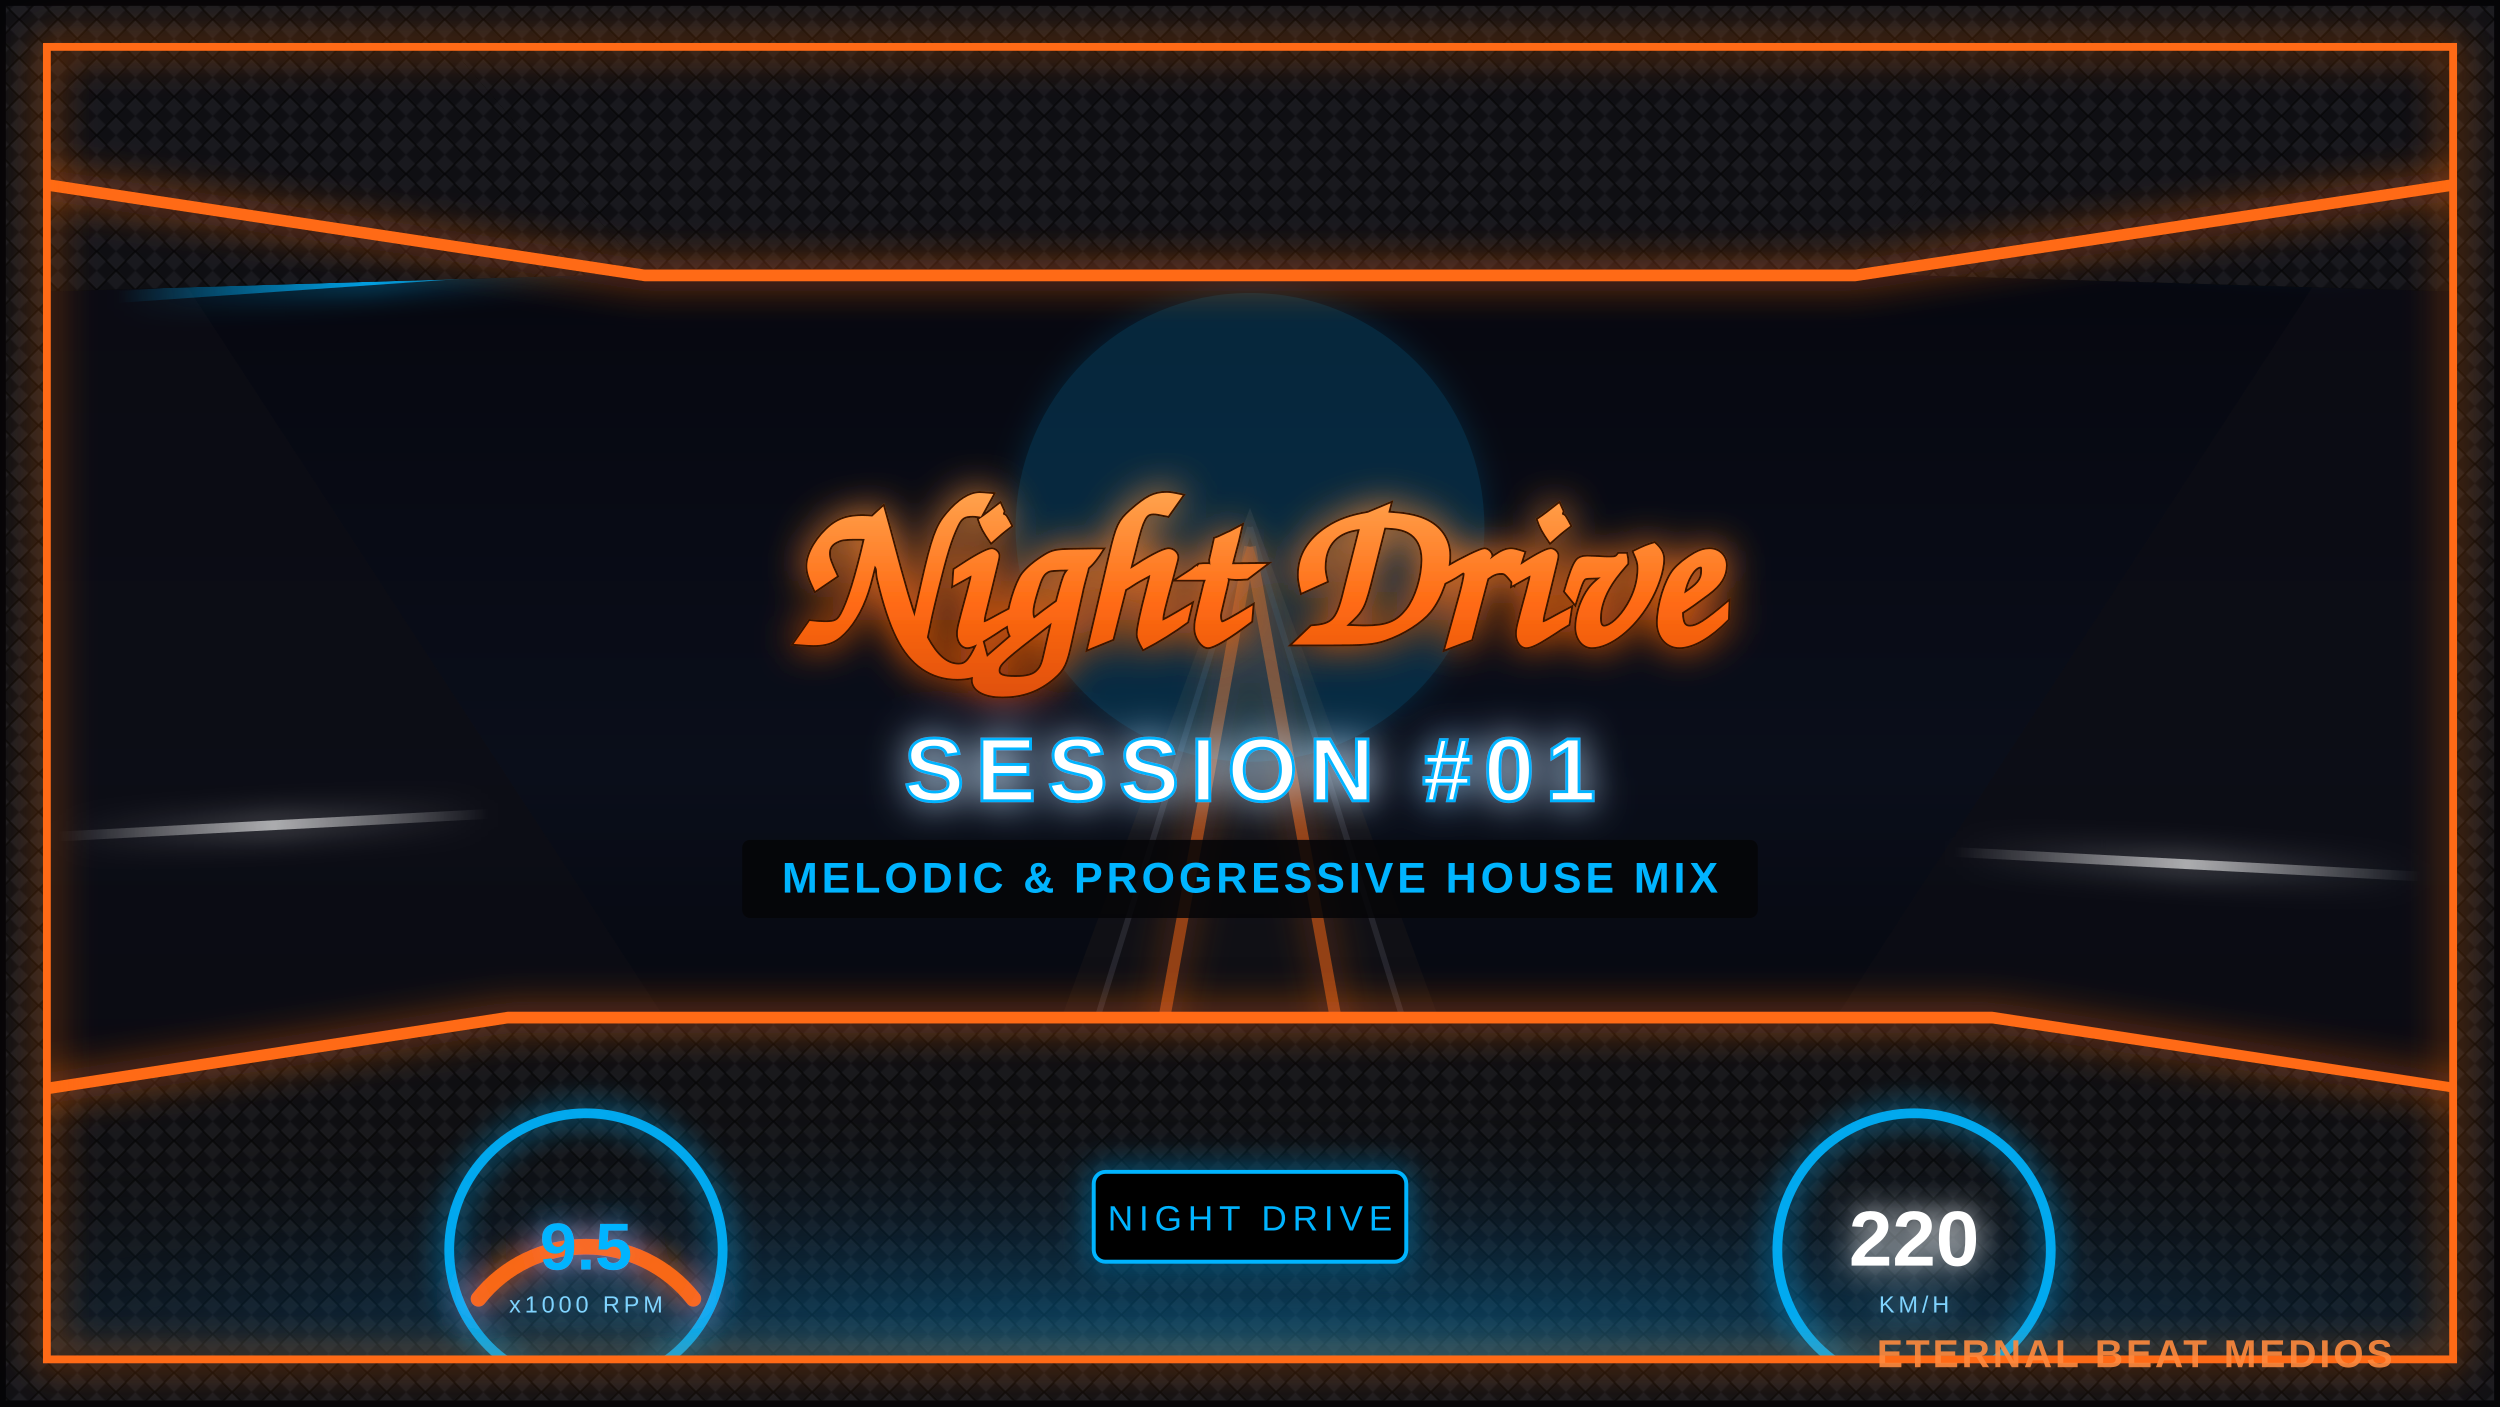
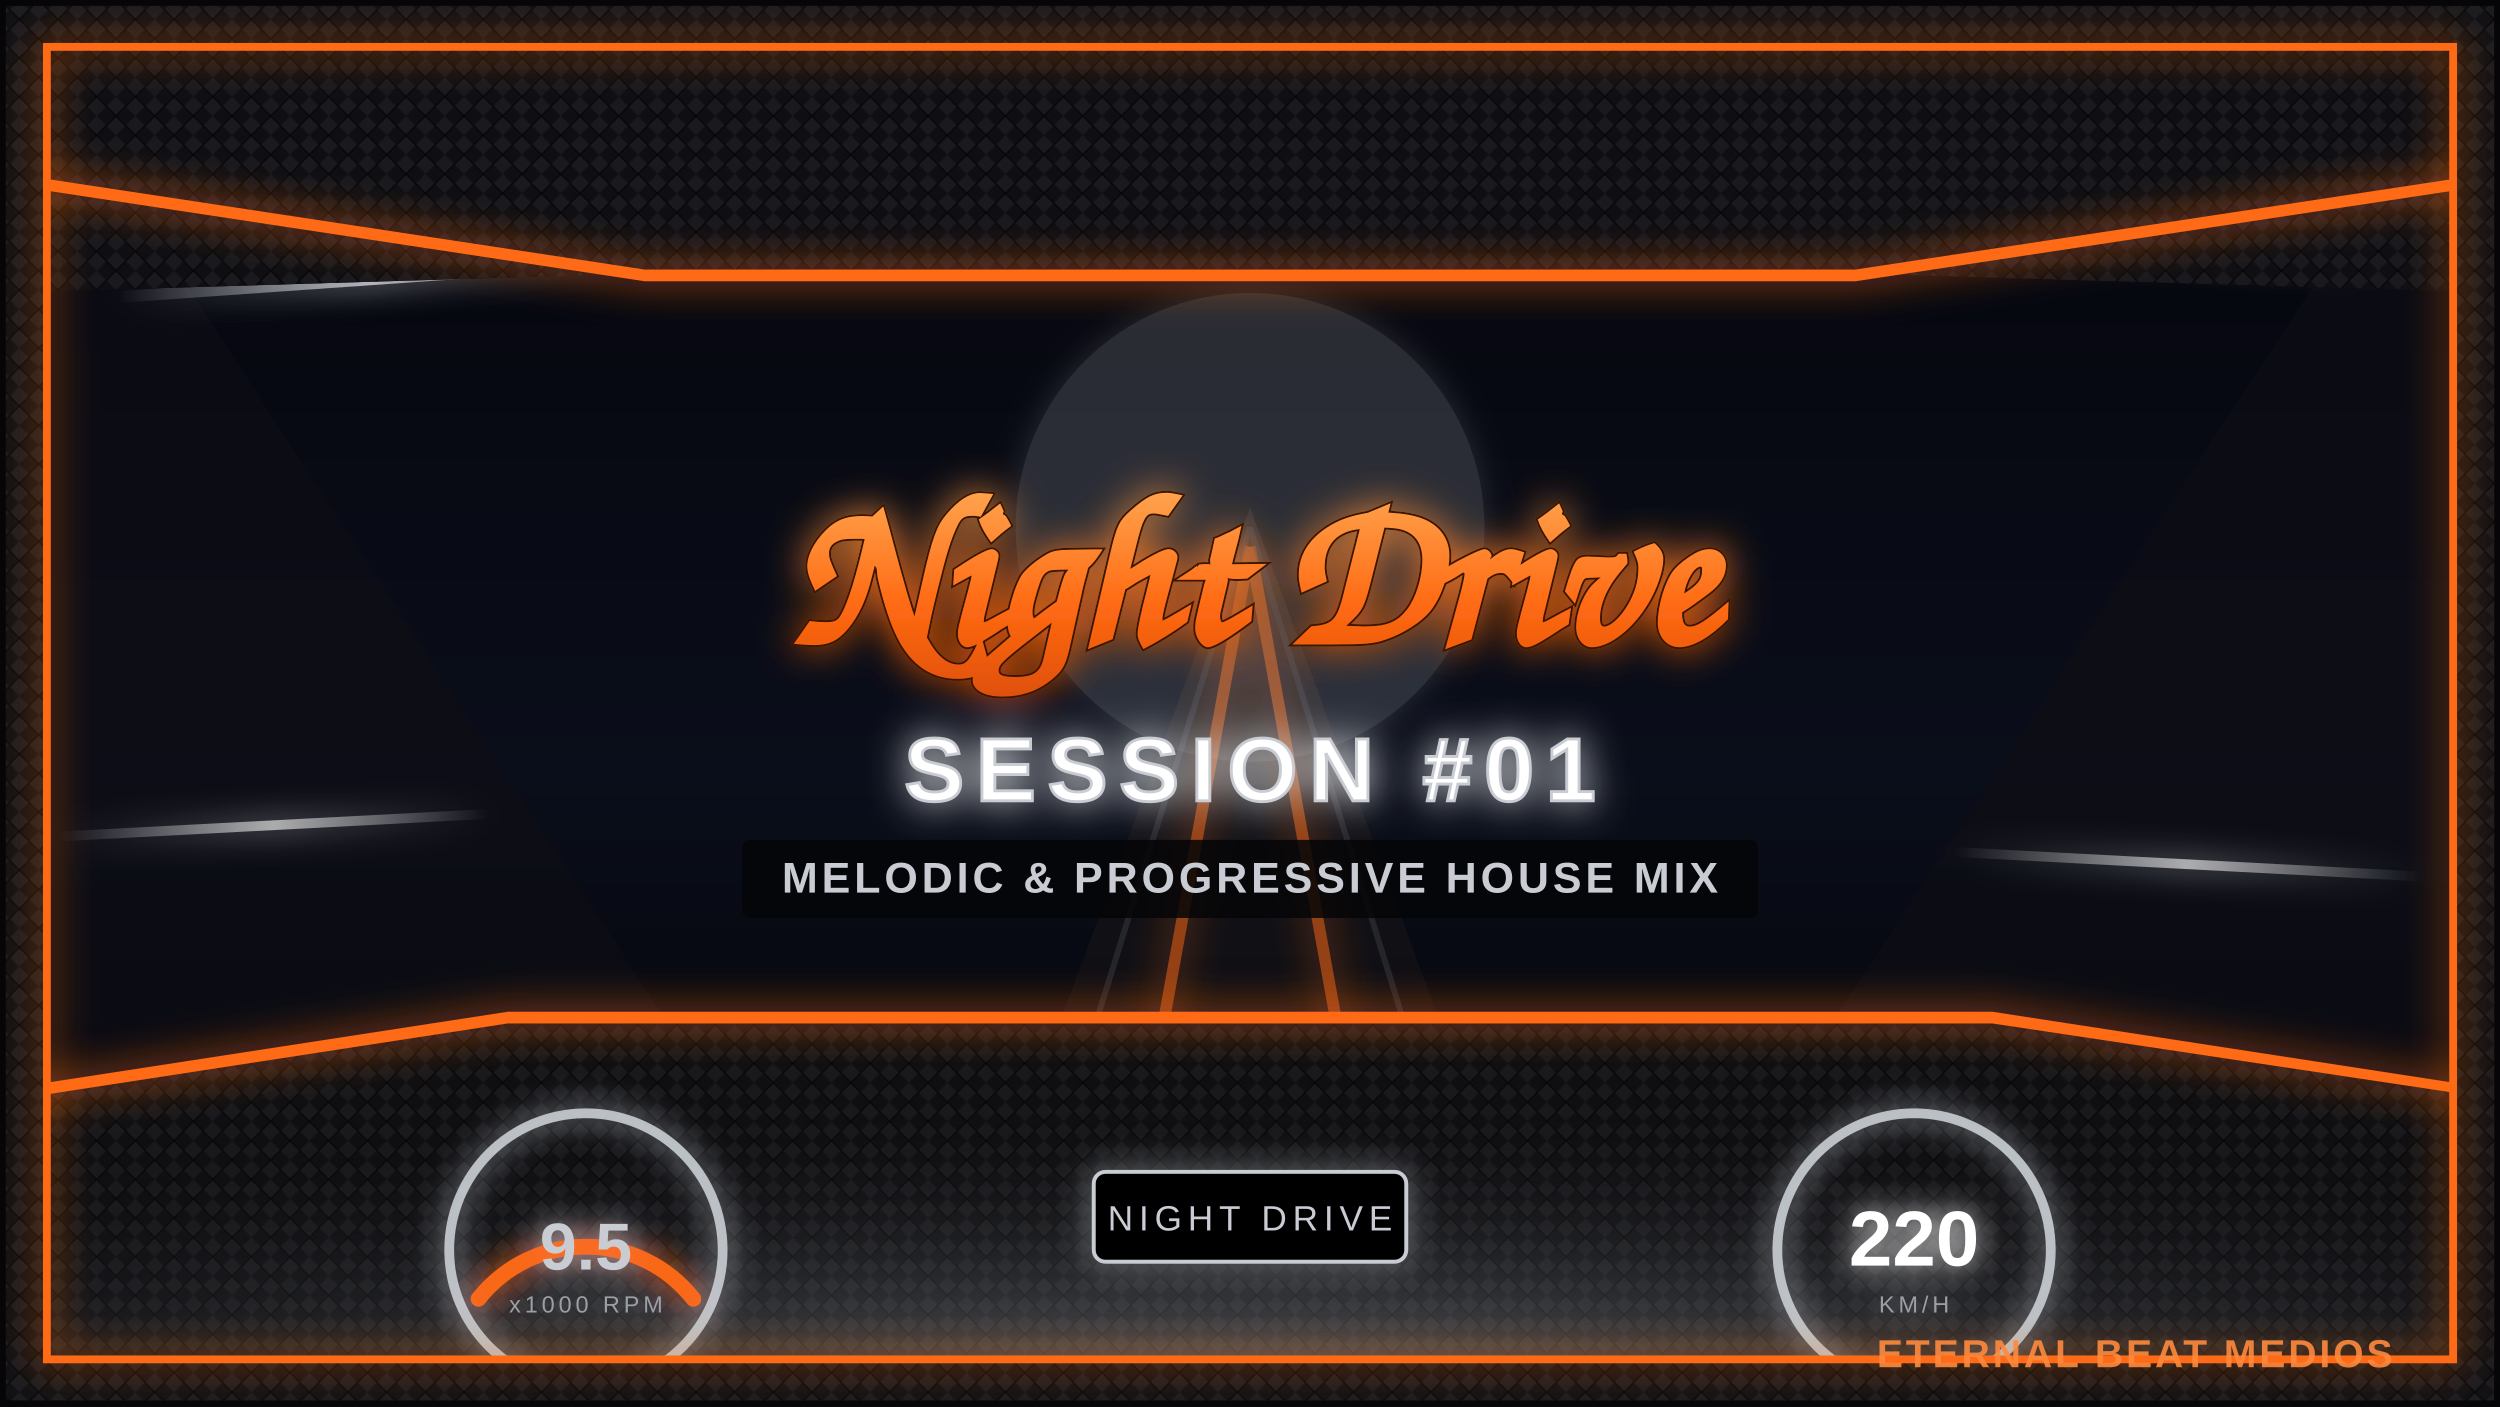
<svg xmlns="http://www.w3.org/2000/svg" width="1280" height="720" viewBox="0 0 1280 720">
  <defs>
    <linearGradient id="skyGrad" x1="0" y1="0" x2="0" y2="1">
      <stop offset="0%" stop-color="#04040a" />
      <stop offset="55%" stop-color="#0a0e1a" />
      <stop offset="100%" stop-color="#000000" />
    </linearGradient>
    <linearGradient id="roadGrad" x1="0" y1="0" x2="0" y2="1">
      <stop offset="0%" stop-color="#1a1a22" />
      <stop offset="100%" stop-color="#050507" />
    </linearGradient>
    <linearGradient id="streakBlue" x1="0" y1="0" x2="1" y2="0">
-       <stop offset="0%" stop-color="#00B4FF" stop-opacity="0" />
-       <stop offset="50%" stop-color="#00B4FF" stop-opacity="0.85" />
-       <stop offset="100%" stop-color="#00B4FF" stop-opacity="0" />
+       <stop offset="0%" stop-color="#C9CDD3" stop-opacity="0" />
+       <stop offset="50%" stop-color="#C9CDD3" stop-opacity="0.85" />
+       <stop offset="100%" stop-color="#C9CDD3" stop-opacity="0" />
    </linearGradient>
    <linearGradient id="streakWhite" x1="0" y1="0" x2="1" y2="0">
      <stop offset="0%" stop-color="#ffffff" stop-opacity="0" />
      <stop offset="50%" stop-color="#ffffff" stop-opacity="0.6" />
      <stop offset="100%" stop-color="#ffffff" stop-opacity="0" />
    </linearGradient>
    <pattern id="carbonWeave" width="14" height="14" patternUnits="userSpaceOnUse" patternTransform="rotate(45)">
      <rect width="14" height="14" fill="#111114" />
      <rect width="7" height="7" fill="#1c1c20" />
      <rect x="7" y="7" width="7" height="7" fill="#1c1c20" />
      <rect width="14" height="14" fill="none" stroke="#050506" stroke-width="0.6" />
    </pattern>
    <radialGradient id="dashGlow" cx="50%" cy="100%" r="80%">
-       <stop offset="0%" stop-color="#00B4FF" stop-opacity="0.55" />
-       <stop offset="60%" stop-color="#0060a0" stop-opacity="0.15" />
+       <stop offset="0%" stop-color="#C9CDD3" stop-opacity="0.45" />
+       <stop offset="60%" stop-color="#5a5d63" stop-opacity="0.15" />
      <stop offset="100%" stop-color="#000000" stop-opacity="0" />
    </radialGradient>
    <linearGradient id="papayaText" x1="0" y1="0" x2="0" y2="1">
      <stop offset="0%" stop-color="#FFA24D" />
      <stop offset="55%" stop-color="#FF6A13" />
      <stop offset="100%" stop-color="#E0500A" />
    </linearGradient>
    <filter id="glowOrange" x="-50%" y="-50%" width="200%" height="200%">
      <feGaussianBlur stdDeviation="10" result="blur" />
      <feMerge>
        <feMergeNode in="blur" />
        <feMergeNode in="SourceGraphic" />
      </feMerge>
    </filter>
-     <filter id="glowBlue" x="-50%" y="-50%" width="200%" height="200%">
+     <filter id="glowSteel" x="-50%" y="-50%" width="200%" height="200%">
      <feGaussianBlur stdDeviation="8" result="blur" />
      <feMerge>
        <feMergeNode in="blur" />
        <feMergeNode in="SourceGraphic" />
      </feMerge>
    </filter>
  </defs>
  <rect width="1280" height="720" fill="url(#skyGrad)" />
  <polygon points="640,260 470,720 810,720" fill="url(#roadGrad)" />
  <g stroke="#FF6A13" stroke-width="6" opacity="0.55" filter="url(#glowOrange)">
    <line x1="640" y1="280" x2="560" y2="720" />
    <line x1="640" y1="280" x2="720" y2="720" />
  </g>
  <g stroke="#3a3a44" stroke-width="3" opacity="0.5">
    <line x1="640" y1="270" x2="500" y2="720" />
    <line x1="640" y1="270" x2="780" y2="720" />
  </g>
  <polygon points="0,0 470,720 0,720" fill="#0d0d14" opacity="0.7" />
  <polygon points="1280,0 810,720 1280,720" fill="#0d0d14" opacity="0.7" />
-   <g filter="url(#glowBlue)">
+   <g filter="url(#glowSteel)">
    <rect x="60" y="140" width="260" height="6" fill="url(#streakBlue)" transform="rotate(-4 190 143)" />
    <rect x="920" y="120" width="300" height="6" fill="url(#streakBlue)" transform="rotate(5 1070 123)" />
    <rect x="30" y="420" width="220" height="5" fill="url(#streakWhite)" transform="rotate(-3 140 422)" />
    <rect x="1000" y="440" width="240" height="5" fill="url(#streakWhite)" transform="rotate(3 1120 442)" />
    <rect x="150" y="600" width="200" height="5" fill="url(#streakBlue)" transform="rotate(-2 250 602)" />
    <rect x="900" y="610" width="220" height="5" fill="url(#streakBlue)" transform="rotate(2 1010 612)" />
  </g>
-   <circle cx="640" cy="270" r="120" fill="#00B4FF" opacity="0.18" filter="url(#glowBlue)" />
+   <circle cx="640" cy="270" r="120" fill="#C9CDD3" opacity="0.18" filter="url(#glowSteel)" />
  <polygon points="0,0 1280,0 1280,90 950,140 330,140 0,90" fill="#050507" />
  <polygon points="0,0 1280,0 1280,90 950,140 330,140 0,90" fill="url(#carbonWeave)" opacity="0.9" />
  <polygon points="0,0 210,0 330,140 0,150" fill="#050507" />
  <polygon points="0,0 210,0 330,140 0,150" fill="url(#carbonWeave)" opacity="0.9" />
  <polygon points="1070,0 1280,0 1280,150 950,140" fill="#050507" />
  <polygon points="1070,0 1280,0 1280,150 950,140" fill="url(#carbonWeave)" opacity="0.9" />
  <polygon points="0,88 330,138 950,138 1280,88 1280,94 950,144 330,144 0,94" fill="#FF6A13" filter="url(#glowOrange)" />
  <polygon points="0,720 0,560 260,520 1020,520 1280,560 1280,720" fill="#050507" />
  <polygon points="0,720 0,560 260,520 1020,520 1280,560 1280,720" fill="url(#carbonWeave)" opacity="0.85" />
  <polygon points="0,720 0,560 260,520 1020,520 1280,560 1280,720" fill="url(#dashGlow)" />
  <polygon points="0,558 260,518 1020,518 1280,558 1280,563 1020,524 260,524 0,564" fill="#FF6A13" filter="url(#glowOrange)" />
-   <g filter="url(#glowBlue)">
-     <circle cx="300" cy="640" r="70" fill="none" stroke="#00B4FF" stroke-width="5" opacity="0.9" />
+   <g filter="url(#glowSteel)">
+     <circle cx="300" cy="640" r="70" fill="none" stroke="#C9CDD3" stroke-width="5" opacity="0.9" />
    <path d="M 245 665 A 70 70 0 0 1 355 665" fill="none" stroke="#FF6A13" stroke-width="8" stroke-linecap="round" opacity="0.95" />
-     <text x="300" y="650" font-family="Arial, sans-serif" font-size="34" font-weight="800" fill="#00B4FF" text-anchor="middle">9.5</text>
-     <text x="300" y="672" font-family="Arial, sans-serif" font-size="12" letter-spacing="2" fill="#7fd4ff" text-anchor="middle">x1000 RPM</text>
+     <text x="300" y="650" font-family="Arial, sans-serif" font-size="34" font-weight="800" fill="#C9CDD3" text-anchor="middle">9.5</text>
+     <text x="300" y="672" font-family="Arial, sans-serif" font-size="12" letter-spacing="2" fill="#9aa0a6" text-anchor="middle">x1000 RPM</text>
  </g>
-   <g filter="url(#glowBlue)">
-     <circle cx="980" cy="640" r="70" fill="none" stroke="#00B4FF" stroke-width="5" opacity="0.9" />
+   <g filter="url(#glowSteel)">
+     <circle cx="980" cy="640" r="70" fill="none" stroke="#C9CDD3" stroke-width="5" opacity="0.9" />
    <text x="980" y="648" font-family="Arial, sans-serif" font-size="40" font-weight="800" fill="#ffffff" text-anchor="middle">220</text>
-     <text x="980" y="672" font-family="Arial, sans-serif" font-size="12" letter-spacing="2" fill="#7fd4ff" text-anchor="middle">KM/H</text>
+     <text x="980" y="672" font-family="Arial, sans-serif" font-size="12" letter-spacing="2" fill="#9aa0a6" text-anchor="middle">KM/H</text>
  </g>
-   <g filter="url(#glowBlue)">
-     <rect x="560" y="600" width="160" height="46" rx="6" fill="#020204" stroke="#00B4FF" stroke-width="2" />
-     <text x="640" y="630" font-family="Arial, sans-serif" font-size="18" letter-spacing="3" fill="#00B4FF" text-anchor="middle">NIGHT DRIVE</text>
+   <g filter="url(#glowSteel)">
+     <rect x="560" y="600" width="160" height="46" rx="6" fill="#020204" stroke="#C9CDD3" stroke-width="2" />
+     <text x="640" y="630" font-family="Arial, sans-serif" font-size="18" letter-spacing="3" fill="#C9CDD3" text-anchor="middle">NIGHT DRIVE</text>
  </g>
  <g filter="url(#glowOrange)">
    <text x="640" y="330" font-family="'Brush Script MT', 'Segoe Script', cursive" font-style="italic" font-size="108" font-weight="700" fill="url(#papayaText)" text-anchor="middle" stroke="#3a1400" stroke-width="2" paint-order="stroke">
    Night Drive
  </text>
-     <text x="640" y="410" font-family="Arial, sans-serif" font-weight="900" letter-spacing="6" font-size="46" fill="#ffffff" text-anchor="middle" stroke="#00B4FF" stroke-width="1.5">
+     <text x="640" y="410" font-family="Arial, sans-serif" font-weight="900" letter-spacing="6" font-size="46" fill="#ffffff" text-anchor="middle" stroke="#C9CDD3" stroke-width="1.5">
    SESSION #01
  </text>
  </g>
  <rect x="380" y="430" width="520" height="40" rx="4" fill="#050507" opacity="0.85" />
-   <text x="640" y="457" font-family="Arial, sans-serif" font-weight="700" letter-spacing="2" font-size="22" fill="#00B4FF" text-anchor="middle">
+   <text x="640" y="457" font-family="Arial, sans-serif" font-weight="700" letter-spacing="2" font-size="22" fill="#C9CDD3" text-anchor="middle">
  MELODIC &amp; PROGRESSIVE HOUSE MIX
</text>
  <rect x="0" y="0" width="1280" height="720" fill="none" stroke="#050507" stroke-width="26" />
  <rect x="13" y="13" width="1254" height="694" fill="none" stroke="url(#carbonWeave)" stroke-width="20" />
  <rect x="24" y="24" width="1232" height="672" fill="none" stroke="#FF6A13" stroke-width="4" filter="url(#glowOrange)" />
  <text x="1225" y="700" font-family="Arial, sans-serif" font-weight="800" letter-spacing="1.5" font-size="20" fill="#FF8A3D" text-anchor="end" opacity="0.9">ETERNAL BEAT MEDIOS</text>
</svg>
